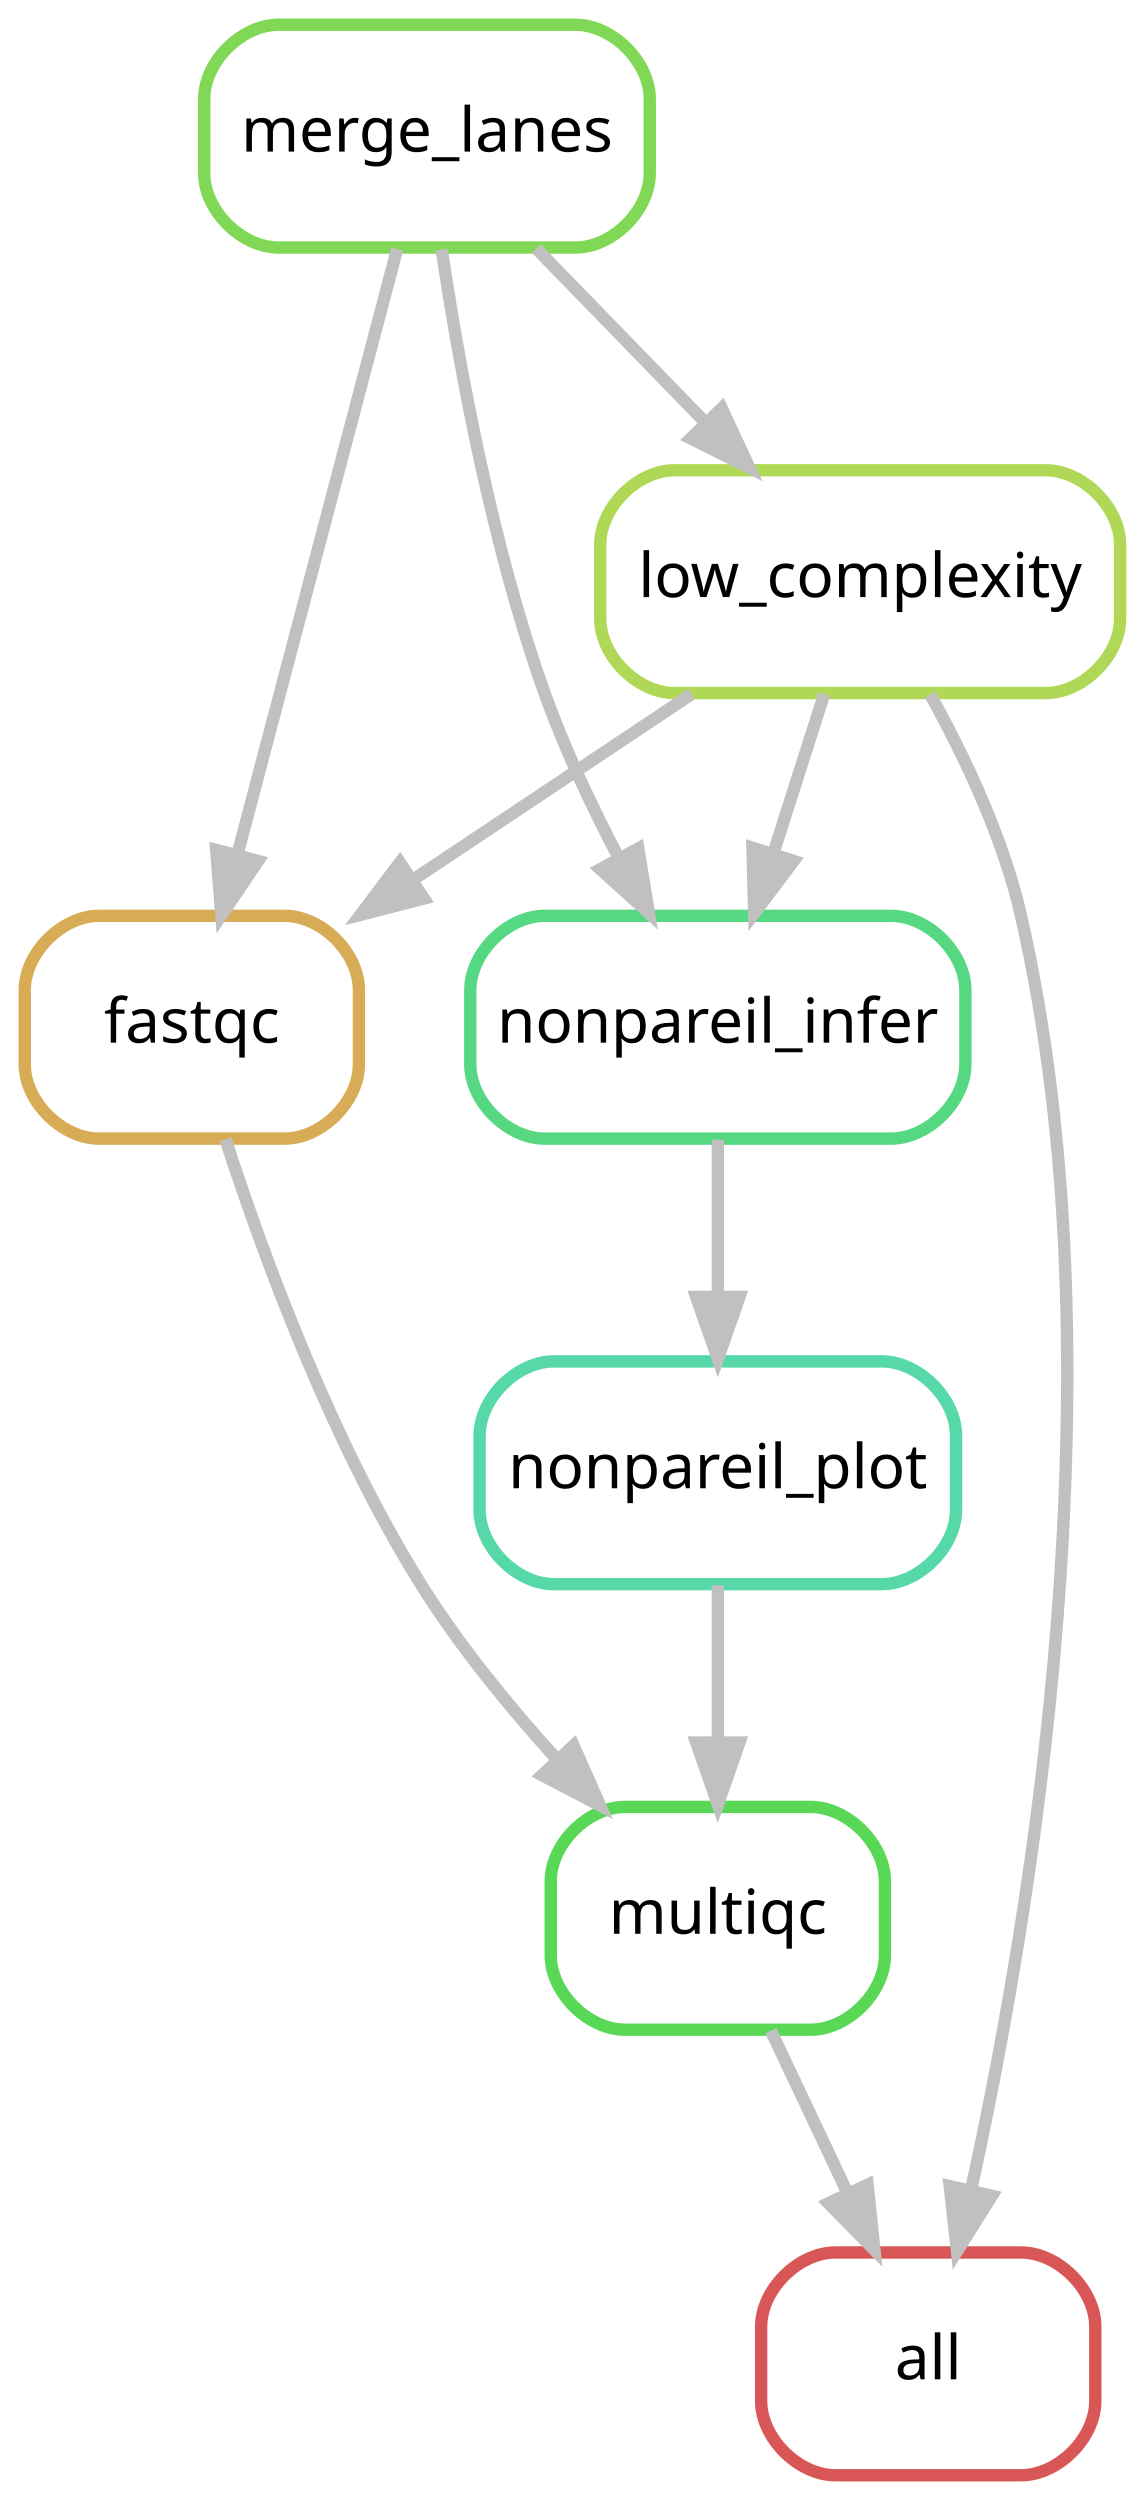
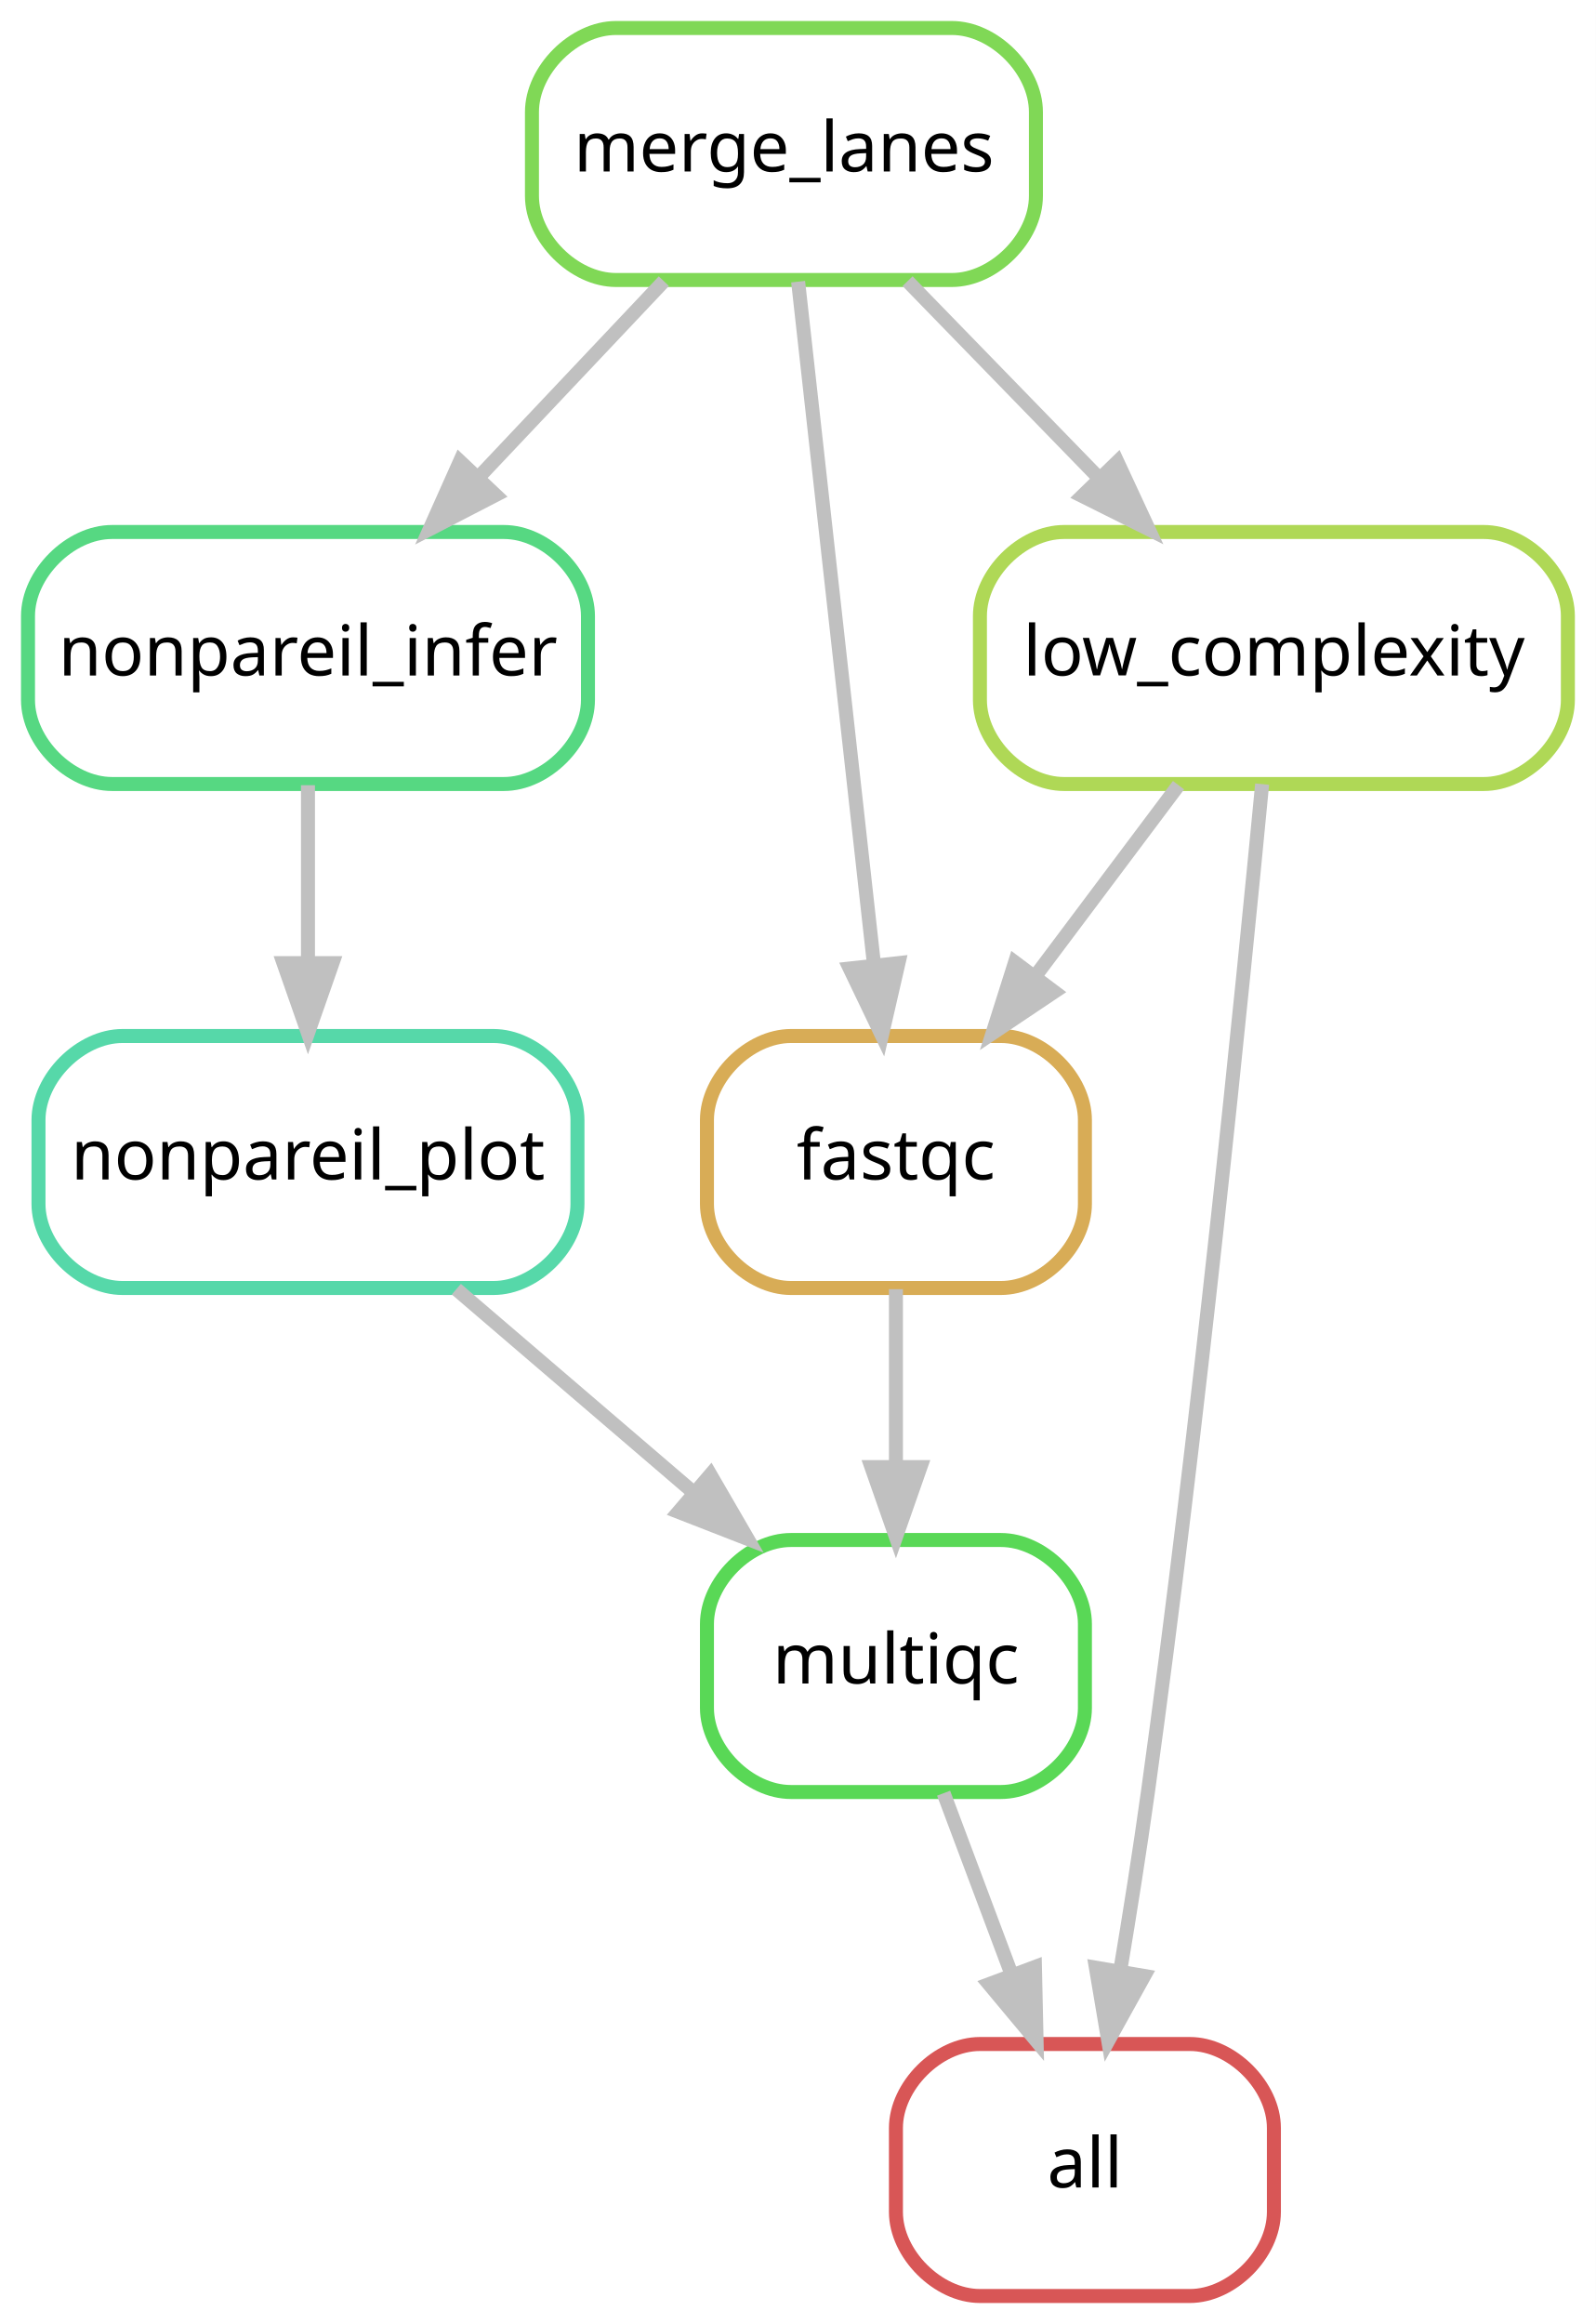
- <svg xmlns="http://www.w3.org/2000/svg" width="185pt" height="404pt" viewBox="0.00 0.00 185.00 404.00">
-   <g id="graph0" class="graph" transform="scale(1 1) rotate(0) translate(4 400)">
-     <polygon fill="#ffffff" stroke="transparent" points="-4,4 -4,-400 181,-400 181,4 -4,4" />
+ <svg xmlns="http://www.w3.org/2000/svg" width="228pt" height="332pt" viewBox="0.00 0.00 228.00 332.00">
+   <g id="graph0" class="graph" transform="scale(1 1) rotate(0) translate(4 328)">
+     <polygon fill="#ffffff" stroke="transparent" points="-4,4 -4,-328 224,-328 224,4 -4,4" />
    <g id="node1" class="node">
-       <path fill="none" stroke="#d85656" stroke-width="2" d="M161,-36C161,-36 131,-36 131,-36 125,-36 119,-30 119,-24 119,-24 119,-12 119,-12 119,-6 125,0 131,0 131,0 161,0 161,0 167,0 173,-6 173,-12 173,-12 173,-24 173,-24 173,-30 167,-36 161,-36" />
-       <text text-anchor="middle" x="146" y="-15.5" font-family="sans" font-size="10.00" fill="#000000">all</text>
+       <path fill="none" stroke="#d85656" stroke-width="2" d="M166,-36C166,-36 136,-36 136,-36 130,-36 124,-30 124,-24 124,-24 124,-12 124,-12 124,-6 130,0 136,0 136,0 166,0 166,0 172,0 178,-6 178,-12 178,-12 178,-24 178,-24 178,-30 172,-36 166,-36" />
+       <text text-anchor="middle" x="151" y="-15.5" font-family="sans" font-size="10.00" fill="#000000">all</text>
    </g>
    <g id="node2" class="node">
-       <path fill="none" stroke="#59d856" stroke-width="2" d="M127,-108C127,-108 97,-108 97,-108 91,-108 85,-102 85,-96 85,-96 85,-84 85,-84 85,-78 91,-72 97,-72 97,-72 127,-72 127,-72 133,-72 139,-78 139,-84 139,-84 139,-96 139,-96 139,-102 133,-108 127,-108" />
-       <text text-anchor="middle" x="112" y="-87.5" font-family="sans" font-size="10.00" fill="#000000">multiqc</text>
+       <path fill="none" stroke="#59d856" stroke-width="2" d="M139,-108C139,-108 109,-108 109,-108 103,-108 97,-102 97,-96 97,-96 97,-84 97,-84 97,-78 103,-72 109,-72 109,-72 139,-72 139,-72 145,-72 151,-78 151,-84 151,-84 151,-96 151,-96 151,-102 145,-108 139,-108" />
+       <text text-anchor="middle" x="124" y="-87.5" font-family="sans" font-size="10.00" fill="#000000">multiqc</text>
+     </g>
+     <g id="edge1" class="edge">
+       <path fill="none" stroke="#c0c0c0" stroke-width="2" d="M130.813,-71.831C133.764,-63.962 137.286,-54.571 140.555,-45.853" />
+       <polygon fill="#c0c0c0" stroke="#c0c0c0" stroke-width="2" points="143.861,-47.005 144.095,-36.413 137.307,-44.548 143.861,-47.005" />
+     </g>
+     <g id="node3" class="node">
+       <path fill="none" stroke="#d8ac56" stroke-width="2" d="M139,-180C139,-180 109,-180 109,-180 103,-180 97,-174 97,-168 97,-168 97,-156 97,-156 97,-150 103,-144 109,-144 109,-144 139,-144 139,-144 145,-144 151,-150 151,-156 151,-156 151,-168 151,-168 151,-174 145,-180 139,-180" />
+       <text text-anchor="middle" x="124" y="-159.5" font-family="sans" font-size="10.00" fill="#000000">fastqc</text>
+     </g>
+     <g id="edge3" class="edge">
+       <path fill="none" stroke="#c0c0c0" stroke-width="2" d="M124,-143.831C124,-136.131 124,-126.974 124,-118.417" />
+       <polygon fill="#c0c0c0" stroke="#c0c0c0" stroke-width="2" points="127.5,-118.413 124,-108.413 120.5,-118.413 127.5,-118.413" />
+     </g>
+     <g id="node4" class="node">
+       <path fill="none" stroke="#80d856" stroke-width="2" d="M132,-324C132,-324 84,-324 84,-324 78,-324 72,-318 72,-312 72,-312 72,-300 72,-300 72,-294 78,-288 84,-288 84,-288 132,-288 132,-288 138,-288 144,-294 144,-300 144,-300 144,-312 144,-312 144,-318 138,-324 132,-324" />
+       <text text-anchor="middle" x="108" y="-303.5" font-family="sans" font-size="10.00" fill="#000000">merge_lanes</text>
+     </g>
+     <g id="edge6" class="edge">
+       <path fill="none" stroke="#c0c0c0" stroke-width="2" d="M110.026,-287.762C112.755,-263.201 117.639,-219.247 120.85,-190.354" />
+       <polygon fill="#c0c0c0" stroke="#c0c0c0" stroke-width="2" points="124.364,-190.415 121.99,-180.09 117.407,-189.642 124.364,-190.415" />
+     </g>
+     <g id="node6" class="node">
+       <path fill="none" stroke="#56d882" stroke-width="2" d="M68,-252C68,-252 12,-252 12,-252 6,-252 0,-246 0,-240 0,-240 0,-228 0,-228 0,-222 6,-216 12,-216 12,-216 68,-216 68,-216 74,-216 80,-222 80,-228 80,-228 80,-240 80,-240 80,-246 74,-252 68,-252" />
+       <text text-anchor="middle" x="40" y="-231.5" font-family="sans" font-size="10.00" fill="#000000">nonpareil_infer</text>
+     </g>
+     <g id="edge8" class="edge">
+       <path fill="none" stroke="#c0c0c0" stroke-width="2" d="M90.841,-287.831C82.849,-279.369 73.196,-269.149 64.458,-259.897" />
+       <polygon fill="#c0c0c0" stroke="#c0c0c0" stroke-width="2" points="66.801,-257.28 57.39,-252.413 61.712,-262.087 66.801,-257.28" />
+     </g>
+     <g id="node7" class="node">
+       <path fill="none" stroke="#afd856" stroke-width="2" d="M208,-252C208,-252 148,-252 148,-252 142,-252 136,-246 136,-240 136,-240 136,-228 136,-228 136,-222 142,-216 148,-216 148,-216 208,-216 208,-216 214,-216 220,-222 220,-228 220,-228 220,-240 220,-240 220,-246 214,-252 208,-252" />
+       <text text-anchor="middle" x="178" y="-231.5" font-family="sans" font-size="10.00" fill="#000000">low_complexity</text>
+     </g>
+     <g id="edge9" class="edge">
+       <path fill="none" stroke="#c0c0c0" stroke-width="2" d="M125.664,-287.831C133.973,-279.285 144.026,-268.944 153.092,-259.62" />
+       <polygon fill="#c0c0c0" stroke="#c0c0c0" stroke-width="2" points="155.637,-262.023 160.098,-252.413 150.618,-257.144 155.637,-262.023" />
+     </g>
+     <g id="node5" class="node">
+       <path fill="none" stroke="#56d8a9" stroke-width="2" d="M66.5,-180C66.5,-180 13.5,-180 13.5,-180 7.5,-180 1.5,-174 1.5,-168 1.5,-168 1.5,-156 1.5,-156 1.5,-150 7.5,-144 13.5,-144 13.5,-144 66.5,-144 66.5,-144 72.5,-144 78.5,-150 78.5,-156 78.5,-156 78.5,-168 78.5,-168 78.5,-174 72.5,-180 66.5,-180" />
+       <text text-anchor="middle" x="40" y="-159.5" font-family="sans" font-size="10.00" fill="#000000">nonpareil_plot</text>
+     </g>
+     <g id="edge4" class="edge">
+       <path fill="none" stroke="#c0c0c0" stroke-width="2" d="M61.197,-143.831C71.443,-135.048 83.9,-124.371 95.01,-114.849" />
+       <polygon fill="#c0c0c0" stroke="#c0c0c0" stroke-width="2" points="97.495,-117.328 102.81,-108.163 92.94,-112.013 97.495,-117.328" />
+     </g>
+     <g id="edge7" class="edge">
+       <path fill="none" stroke="#c0c0c0" stroke-width="2" d="M40,-215.831C40,-208.131 40,-198.974 40,-190.417" />
+       <polygon fill="#c0c0c0" stroke="#c0c0c0" stroke-width="2" points="43.5,-190.413 40,-180.413 36.5,-190.413 43.5,-190.413" />
    </g>
    <g id="edge2" class="edge">
-       <path fill="none" stroke="#c0c0c0" stroke-width="2" d="M120.58,-71.831C124.336,-63.877 128.826,-54.369 132.98,-45.572" />
-       <polygon fill="#c0c0c0" stroke="#c0c0c0" stroke-width="2" points="136.2,-46.95 137.305,-36.413 129.87,-43.961 136.2,-46.95" />
-     </g>
-     <g id="node3" class="node">
-       <path fill="none" stroke="#d8ac56" stroke-width="2" d="M42,-252C42,-252 12,-252 12,-252 6,-252 0,-246 0,-240 0,-240 0,-228 0,-228 0,-222 6,-216 12,-216 12,-216 42,-216 42,-216 48,-216 54,-222 54,-228 54,-228 54,-240 54,-240 54,-246 48,-252 42,-252" />
-       <text text-anchor="middle" x="27" y="-231.5" font-family="sans" font-size="10.00" fill="#000000">fastqc</text>
-     </g>
-     <g id="edge3" class="edge">
-       <path fill="none" stroke="#c0c0c0" stroke-width="2" d="M32.438,-215.897C38.535,-197.087 49.501,-167.212 64,-144 70.207,-134.063 78.275,-124.189 86.019,-115.654" />
-       <polygon fill="#c0c0c0" stroke="#c0c0c0" stroke-width="2" points="88.693,-117.919 92.978,-108.229 83.585,-113.132 88.693,-117.919" />
-     </g>
-     <g id="node4" class="node">
-       <path fill="none" stroke="#80d856" stroke-width="2" d="M89,-396C89,-396 41,-396 41,-396 35,-396 29,-390 29,-384 29,-384 29,-372 29,-372 29,-366 35,-360 41,-360 41,-360 89,-360 89,-360 95,-360 101,-366 101,-372 101,-372 101,-384 101,-384 101,-390 95,-396 89,-396" />
-       <text text-anchor="middle" x="65" y="-375.5" font-family="sans" font-size="10.00" fill="#000000">merge_lanes</text>
-     </g>
-     <g id="edge6" class="edge">
-       <path fill="none" stroke="#c0c0c0" stroke-width="2" d="M60.187,-359.762C53.677,-335.093 42.005,-290.86 34.382,-261.973" />
-       <polygon fill="#c0c0c0" stroke="#c0c0c0" stroke-width="2" points="37.709,-260.866 31.774,-252.09 30.941,-262.652 37.709,-260.866" />
-     </g>
-     <g id="node6" class="node">
-       <path fill="none" stroke="#56d882" stroke-width="2" d="M140,-252C140,-252 84,-252 84,-252 78,-252 72,-246 72,-240 72,-240 72,-228 72,-228 72,-222 78,-216 84,-216 84,-216 140,-216 140,-216 146,-216 152,-222 152,-228 152,-228 152,-240 152,-240 152,-246 146,-252 140,-252" />
-       <text text-anchor="middle" x="112" y="-231.5" font-family="sans" font-size="10.00" fill="#000000">nonpareil_infer</text>
-     </g>
-     <g id="edge9" class="edge">
-       <path fill="none" stroke="#c0c0c0" stroke-width="2" d="M67.384,-359.674C70.13,-341.202 75.402,-312.061 84,-288 87.202,-279.041 91.618,-269.699 95.997,-261.354" />
-       <polygon fill="#c0c0c0" stroke="#c0c0c0" stroke-width="2" points="99.148,-262.886 100.859,-252.43 93.001,-259.537 99.148,-262.886" />
-     </g>
-     <g id="node7" class="node">
-       <path fill="none" stroke="#afd856" stroke-width="2" d="M165,-324C165,-324 105,-324 105,-324 99,-324 93,-318 93,-312 93,-312 93,-300 93,-300 93,-294 99,-288 105,-288 105,-288 165,-288 165,-288 171,-288 177,-294 177,-300 177,-300 177,-312 177,-312 177,-318 171,-324 165,-324" />
-       <text text-anchor="middle" x="135" y="-303.5" font-family="sans" font-size="10.00" fill="#000000">low_complexity</text>
-     </g>
-     <g id="edge10" class="edge">
-       <path fill="none" stroke="#c0c0c0" stroke-width="2" d="M82.664,-359.831C90.973,-351.285 101.026,-340.944 110.092,-331.62" />
-       <polygon fill="#c0c0c0" stroke="#c0c0c0" stroke-width="2" points="112.637,-334.023 117.098,-324.413 107.618,-329.144 112.637,-334.023" />
-     </g>
-     <g id="node5" class="node">
-       <path fill="none" stroke="#56d8a9" stroke-width="2" d="M138.5,-180C138.5,-180 85.5,-180 85.5,-180 79.5,-180 73.5,-174 73.5,-168 73.5,-168 73.5,-156 73.5,-156 73.5,-150 79.5,-144 85.5,-144 85.5,-144 138.5,-144 138.5,-144 144.5,-144 150.5,-150 150.5,-156 150.5,-156 150.5,-168 150.5,-168 150.5,-174 144.5,-180 138.5,-180" />
-       <text text-anchor="middle" x="112" y="-159.5" font-family="sans" font-size="10.00" fill="#000000">nonpareil_plot</text>
-     </g>
-     <g id="edge4" class="edge">
-       <path fill="none" stroke="#c0c0c0" stroke-width="2" d="M112,-143.831C112,-136.131 112,-126.974 112,-118.417" />
-       <polygon fill="#c0c0c0" stroke="#c0c0c0" stroke-width="2" points="115.5,-118.413 112,-108.413 108.5,-118.413 115.5,-118.413" />
-     </g>
-     <g id="edge7" class="edge">
-       <path fill="none" stroke="#c0c0c0" stroke-width="2" d="M112,-215.831C112,-208.131 112,-198.974 112,-190.417" />
-       <polygon fill="#c0c0c0" stroke="#c0c0c0" stroke-width="2" points="115.5,-190.413 112,-180.413 108.5,-190.413 115.5,-190.413" />
-     </g>
-     <g id="edge1" class="edge">
-       <path fill="none" stroke="#c0c0c0" stroke-width="2" d="M146.32,-287.768C151.94,-277.642 158.129,-264.579 161,-252 177.644,-179.066 162.663,-90.263 152.884,-45.956" />
-       <polygon fill="#c0c0c0" stroke="#c0c0c0" stroke-width="2" points="156.292,-45.158 150.651,-36.189 149.468,-46.718 156.292,-45.158" />
+       <path fill="none" stroke="#c0c0c0" stroke-width="2" d="M176.321,-215.981C173.459,-186.03 167.236,-124.135 160,-72 158.843,-63.66 157.408,-54.625 156.028,-46.375" />
+       <polygon fill="#c0c0c0" stroke="#c0c0c0" stroke-width="2" points="159.467,-45.724 154.332,-36.456 152.567,-46.903 159.467,-45.724" />
    </g>
    <g id="edge5" class="edge">
-       <path fill="none" stroke="#c0c0c0" stroke-width="2" d="M107.747,-287.831C94.061,-278.707 77.308,-267.539 62.617,-257.745" />
-       <polygon fill="#c0c0c0" stroke="#c0c0c0" stroke-width="2" points="64.506,-254.798 54.244,-252.163 60.623,-260.622 64.506,-254.798" />
-     </g>
-     <g id="edge8" class="edge">
-       <path fill="none" stroke="#c0c0c0" stroke-width="2" d="M129.196,-287.831C126.709,-280.046 123.747,-270.773 120.987,-262.135" />
-       <polygon fill="#c0c0c0" stroke="#c0c0c0" stroke-width="2" points="124.259,-260.874 117.882,-252.413 117.591,-263.004 124.259,-260.874" />
+       <path fill="none" stroke="#c0c0c0" stroke-width="2" d="M164.374,-215.831C158.154,-207.539 150.668,-197.557 143.84,-188.453" />
+       <polygon fill="#c0c0c0" stroke="#c0c0c0" stroke-width="2" points="146.61,-186.313 137.81,-180.413 141.01,-190.513 146.61,-186.313" />
    </g>
  </g>
</svg>
